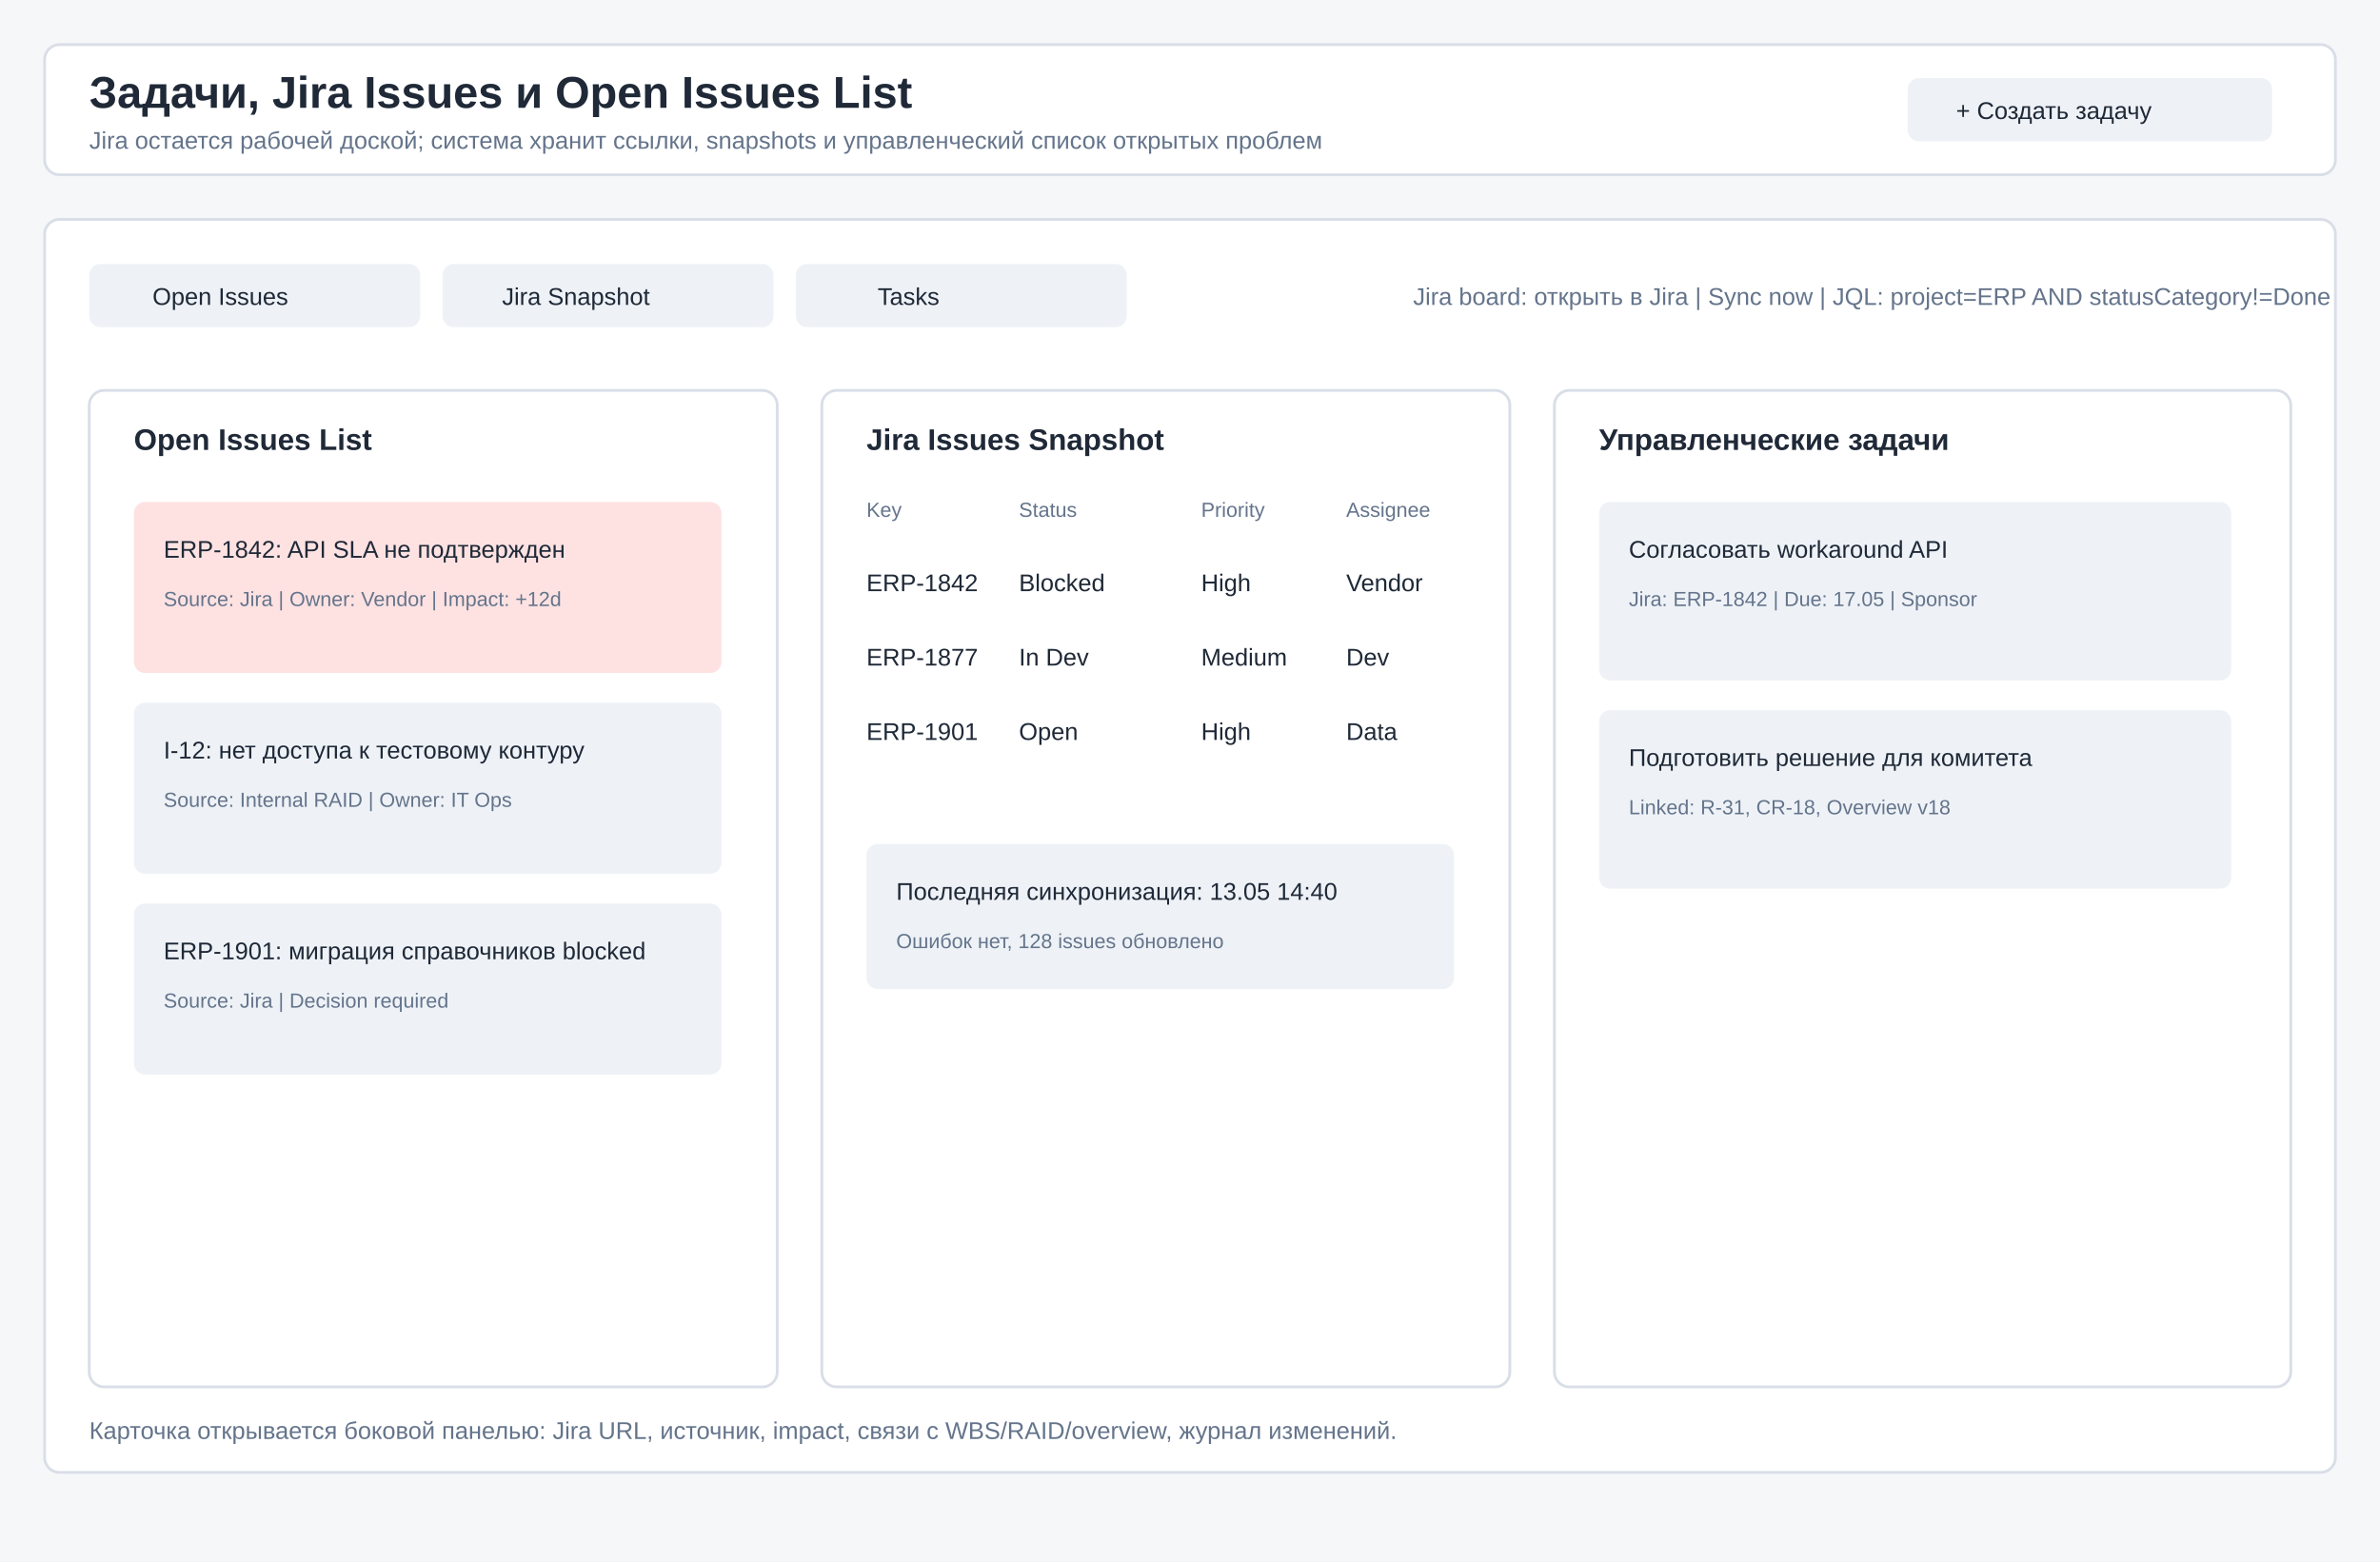
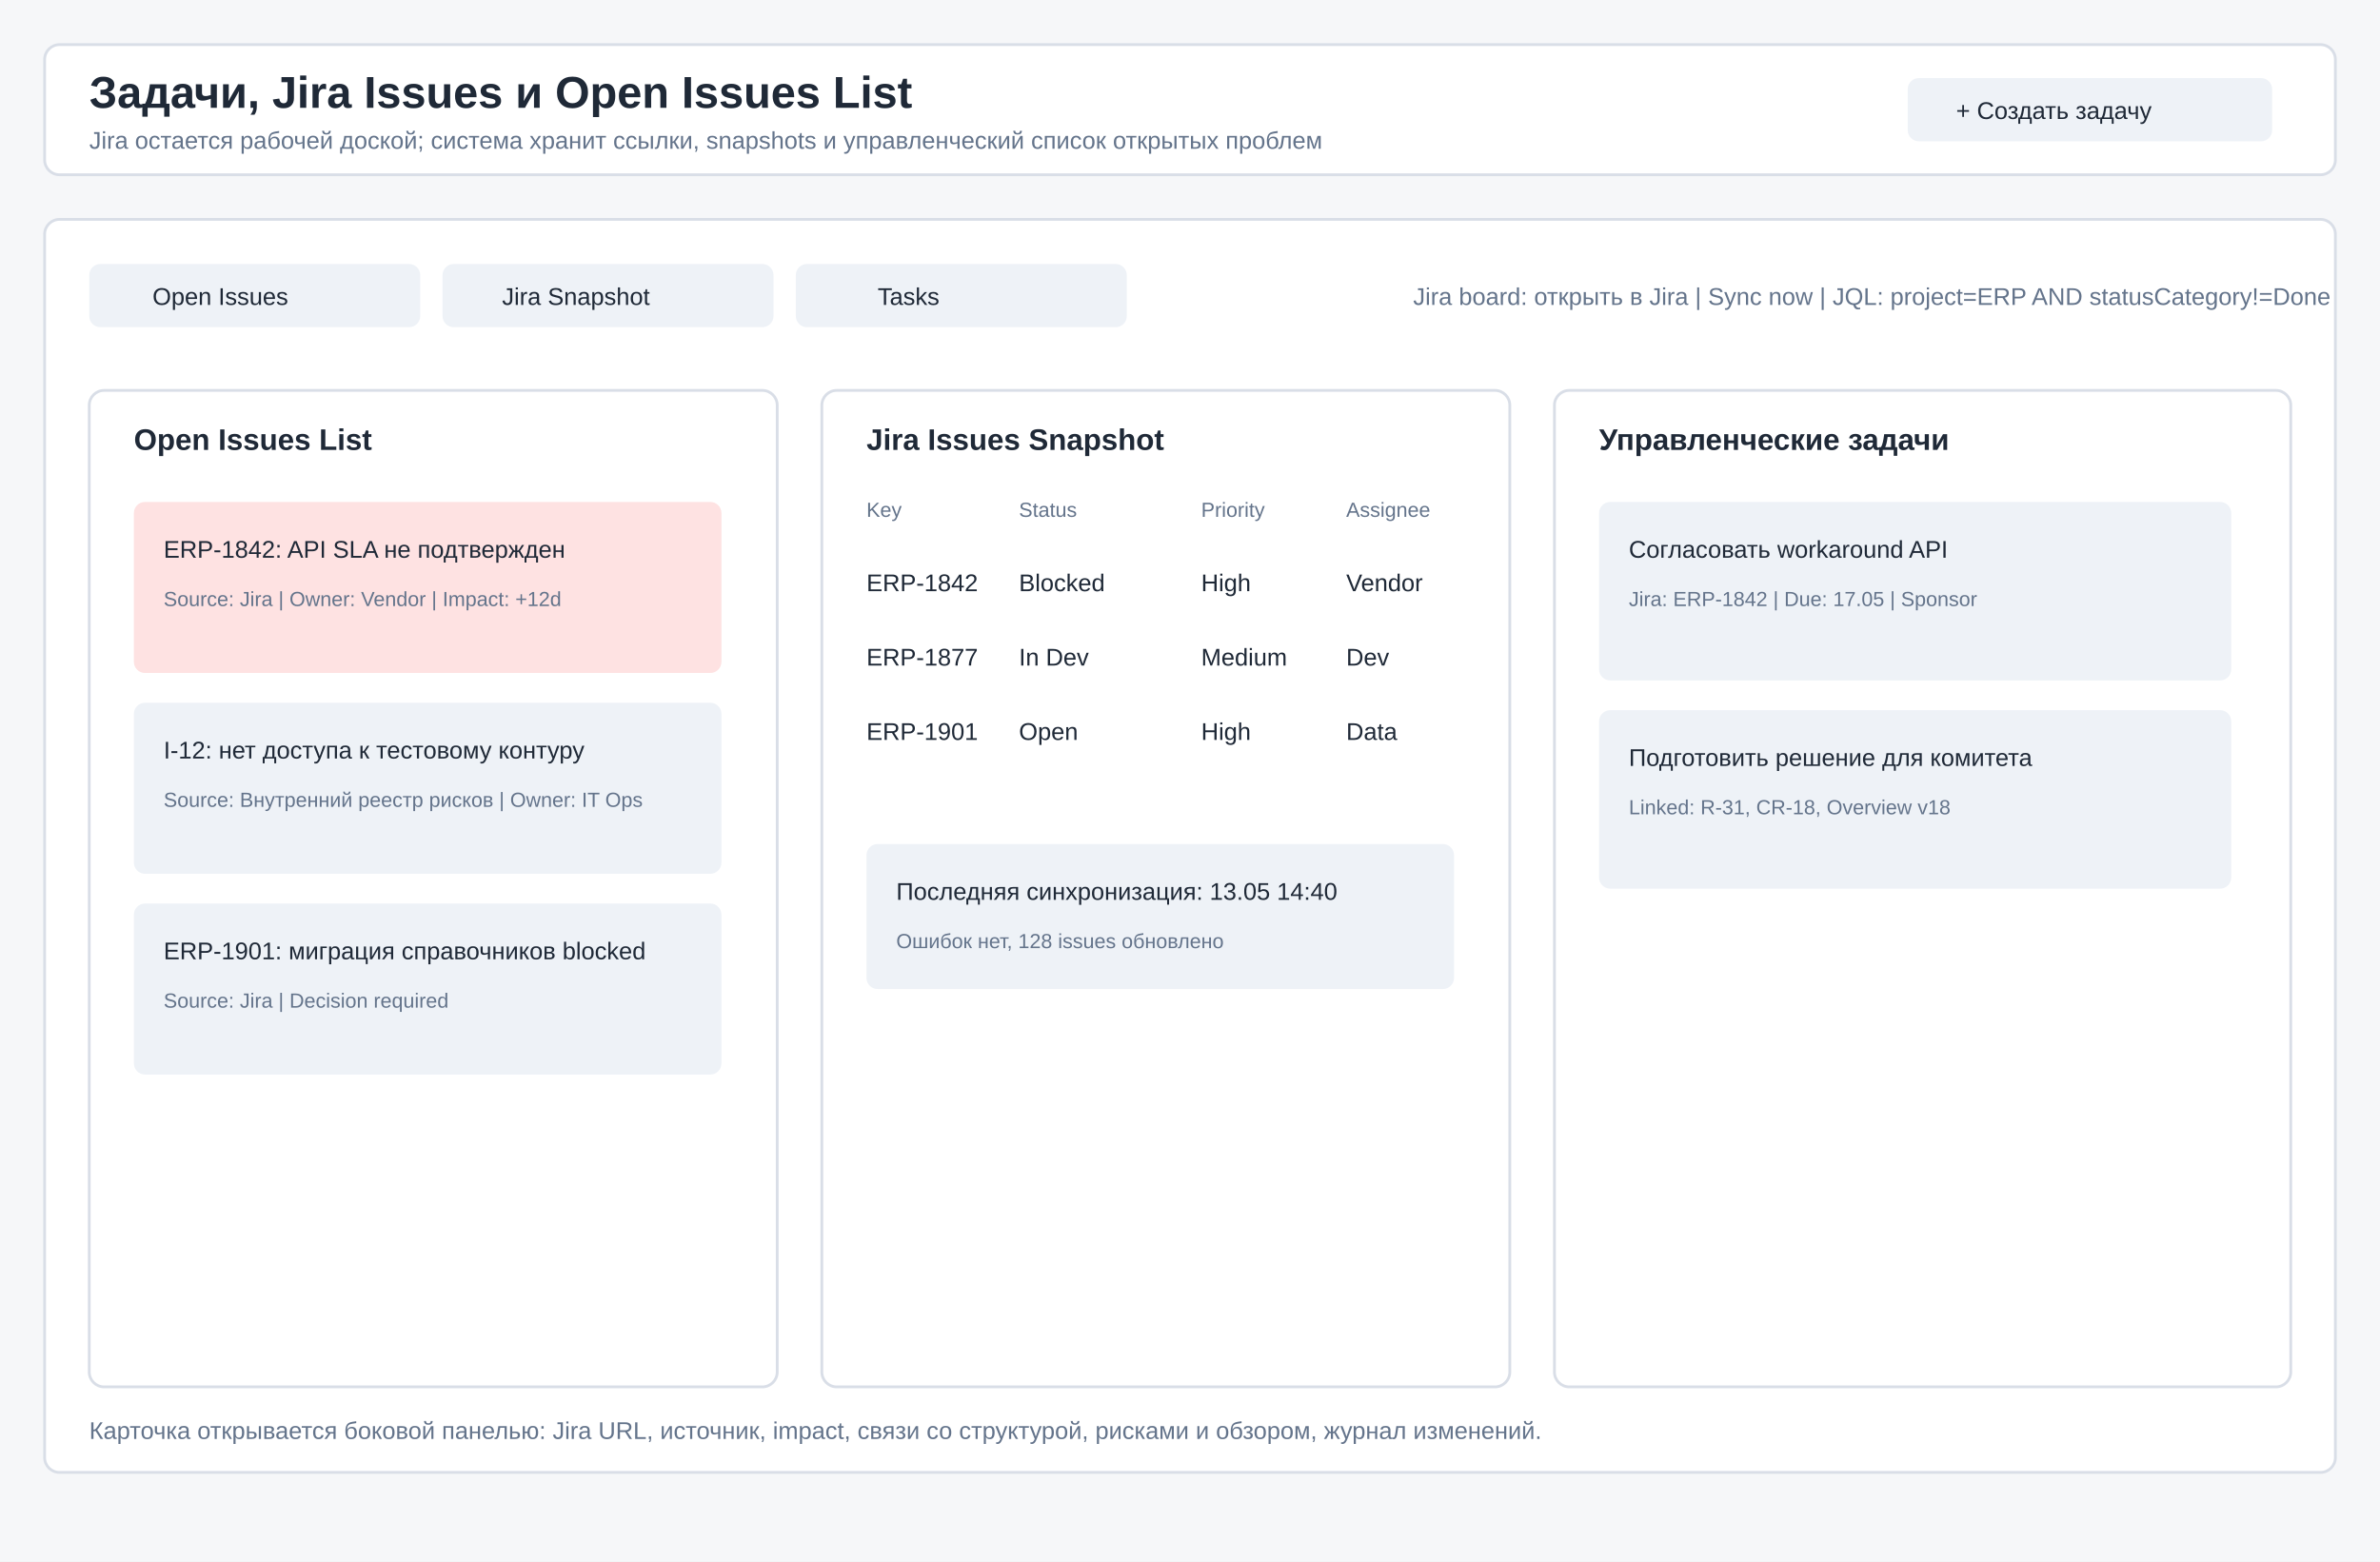
<svg xmlns="http://www.w3.org/2000/svg" width="1280" height="840" viewBox="0 0 1280 840">
  <defs>
    <style>.bg{fill:#f6f7f9}.panel{fill:#fff;stroke:#d9dee7;stroke-width:1.5}.soft{fill:#eef2f7}.text{font-family:Arial,Helvetica,sans-serif;fill:#1f2937}.muted{fill:#64748b}.title{font-size:24px;font-weight:700}.h{font-size:16px;font-weight:700}.s{font-size:13px}.xs{font-size:11px}.line{stroke:#d9dee7;stroke-width:1}.tag{fill:#e0f2fe}.risk{fill:#fee2e2}.done{fill:#dcfce7}</style>
  </defs>
  <rect class="bg" width="1280" height="840" />
  <rect class="panel" x="24" y="24" width="1232" height="70" rx="8" />
  <text class="text title" x="48" y="58">Задачи, Jira Issues и Open Issues List</text>
  <text class="text muted s" x="48" y="80">Jira остается рабочей доской; система хранит ссылки, snapshots и управленческий список открытых проблем</text>
  <rect class="soft" x="1026" y="42" width="196" height="34" rx="6" />
  <text class="text s" x="1052" y="64">+ Создать задачу</text>
  <rect class="panel" x="24" y="118" width="1232" height="674" rx="8" />
  <rect class="soft" x="48" y="142" width="178" height="34" rx="6" />
  <text class="text s" x="82" y="164">Open Issues</text>
  <rect class="soft" x="238" y="142" width="178" height="34" rx="6" />
  <text class="text s" x="270" y="164">Jira Snapshot</text>
  <rect class="soft" x="428" y="142" width="178" height="34" rx="6" />
  <text class="text s" x="472" y="164">Tasks</text>
  <text class="text muted s" x="760" y="164">Jira board: открыть в Jira | Sync now | JQL: project=ERP AND statusCategory!=Done</text>
  <g>
    <rect class="panel" x="48" y="210" width="370" height="536" rx="8" />
    <text class="text h" x="72" y="242">Open Issues List</text>
    <rect class="risk" x="72" y="270" width="316" height="92" rx="6" />
    <text class="text s" x="88" y="300">ERP-1842: API SLA не подтвержден</text>
    <text class="text muted xs" x="88" y="326">Source: Jira | Owner: Vendor | Impact: +12d</text>
    <rect class="soft" x="72" y="378" width="316" height="92" rx="6" />
    <text class="text s" x="88" y="408">I-12: нет доступа к тестовому контуру</text>
-     <text class="text muted xs" x="88" y="434">Source: Internal RAID | Owner: IT Ops</text>
+     <text class="text muted xs" x="88" y="434">Source: Внутренний реестр рисков | Owner: IT Ops</text>
    <rect class="soft" x="72" y="486" width="316" height="92" rx="6" />
    <text class="text s" x="88" y="516">ERP-1901: миграция справочников blocked</text>
    <text class="text muted xs" x="88" y="542">Source: Jira | Decision required</text>
    <rect class="panel" x="442" y="210" width="370" height="536" rx="8" />
    <text class="text h" x="466" y="242">Jira Issues Snapshot</text>
    <text class="text muted xs" x="466" y="278">Key</text>
    <text class="text muted xs" x="548" y="278">Status</text>
    <text class="text muted xs" x="646" y="278">Priority</text>
    <text class="text muted xs" x="724" y="278">Assignee</text>
    <text class="text s" x="466" y="318">ERP-1842</text>
    <text class="text s" x="548" y="318">Blocked</text>
    <text class="text s" x="646" y="318">High</text>
    <text class="text s" x="724" y="318">Vendor</text>
    <text class="text s" x="466" y="358">ERP-1877</text>
    <text class="text s" x="548" y="358">In Dev</text>
    <text class="text s" x="646" y="358">Medium</text>
    <text class="text s" x="724" y="358">Dev</text>
    <text class="text s" x="466" y="398">ERP-1901</text>
    <text class="text s" x="548" y="398">Open</text>
    <text class="text s" x="646" y="398">High</text>
    <text class="text s" x="724" y="398">Data</text>
    <rect class="soft" x="466" y="454" width="316" height="78" rx="6" />
    <text class="text s" x="482" y="484">Последняя синхронизация: 13.05 14:40</text>
    <text class="text muted xs" x="482" y="510">Ошибок нет, 128 issues обновлено</text>
    <rect class="panel" x="836" y="210" width="396" height="536" rx="8" />
    <text class="text h" x="860" y="242">Управленческие задачи</text>
    <rect class="soft" x="860" y="270" width="340" height="96" rx="6" />
    <text class="text s" x="876" y="300">Согласовать workaround API</text>
    <text class="text muted xs" x="876" y="326">Jira: ERP-1842 | Due: 17.05 | Sponsor</text>
    <rect class="soft" x="860" y="382" width="340" height="96" rx="6" />
    <text class="text s" x="876" y="412">Подготовить решение для комитета</text>
    <text class="text muted xs" x="876" y="438">Linked: R-31, CR-18, Overview v18</text>
  </g>
-   <text class="text muted s" x="48" y="774">Карточка открывается боковой панелью: Jira URL, источник, impact, связи с WBS/RAID/overview, журнал изменений.</text>
+   <text class="text muted s" x="48" y="774">Карточка открывается боковой панелью: Jira URL, источник, impact, связи со структурой, рисками и обзором, журнал изменений.</text>
</svg>
